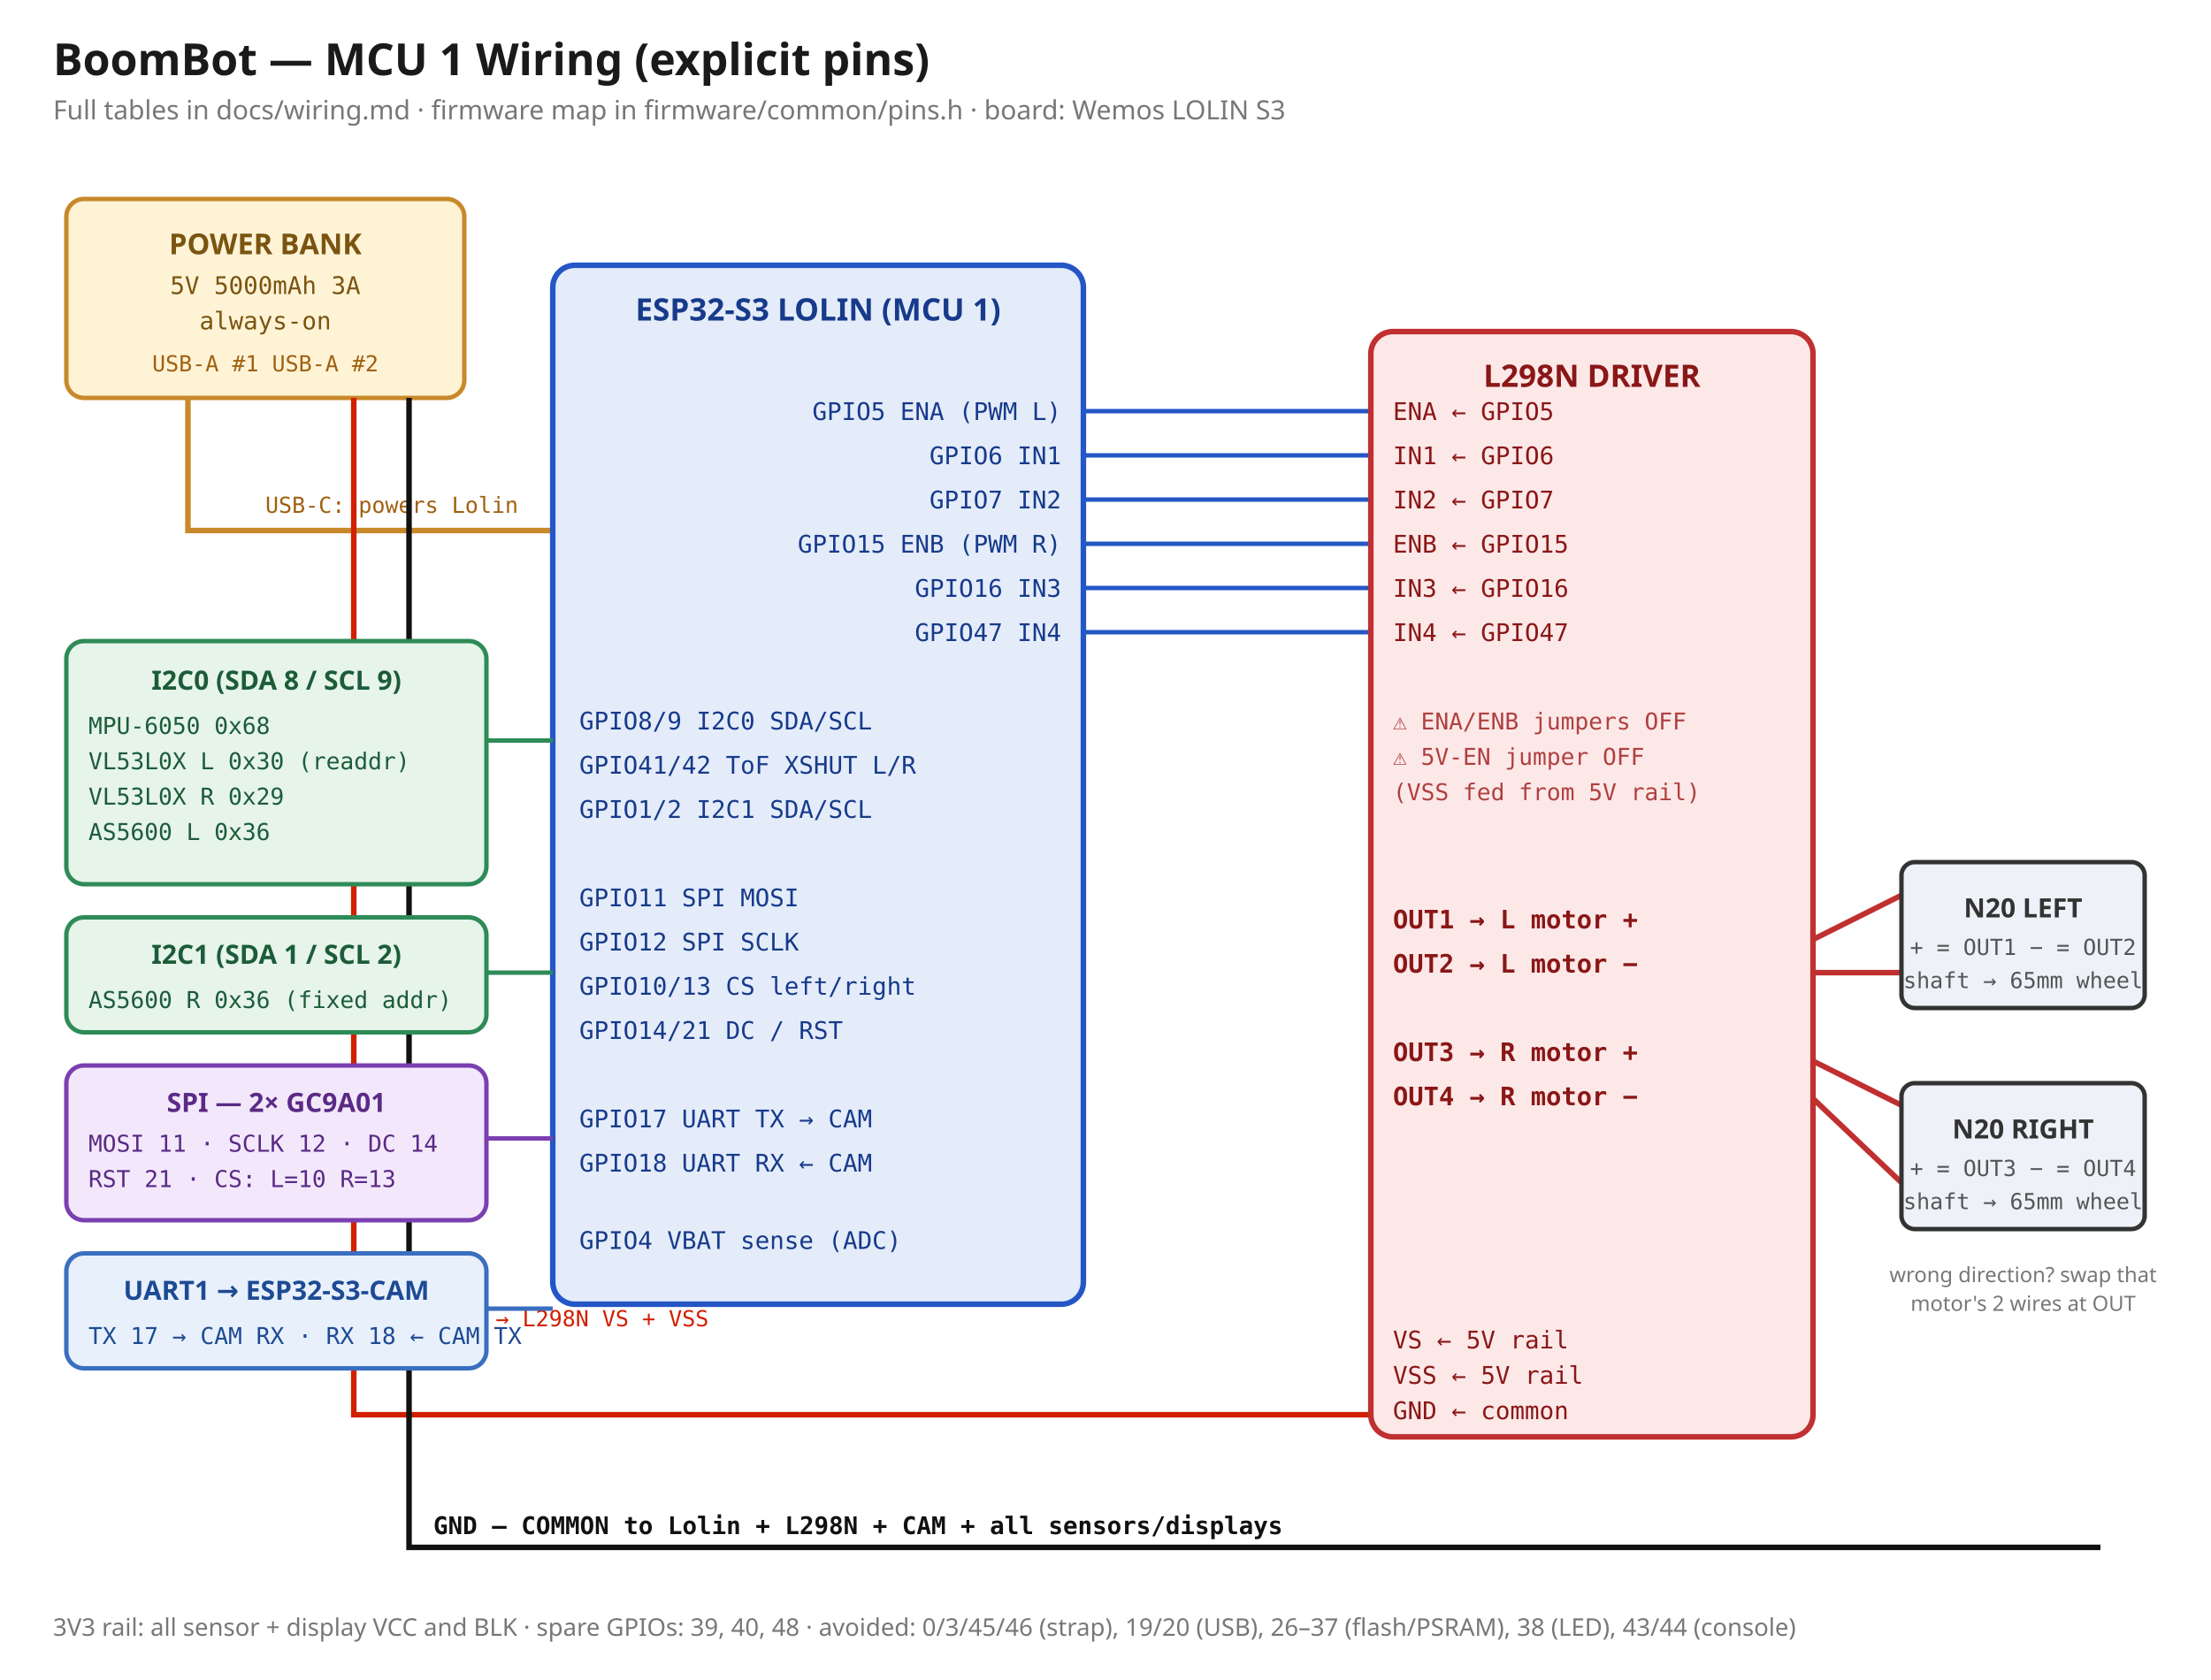
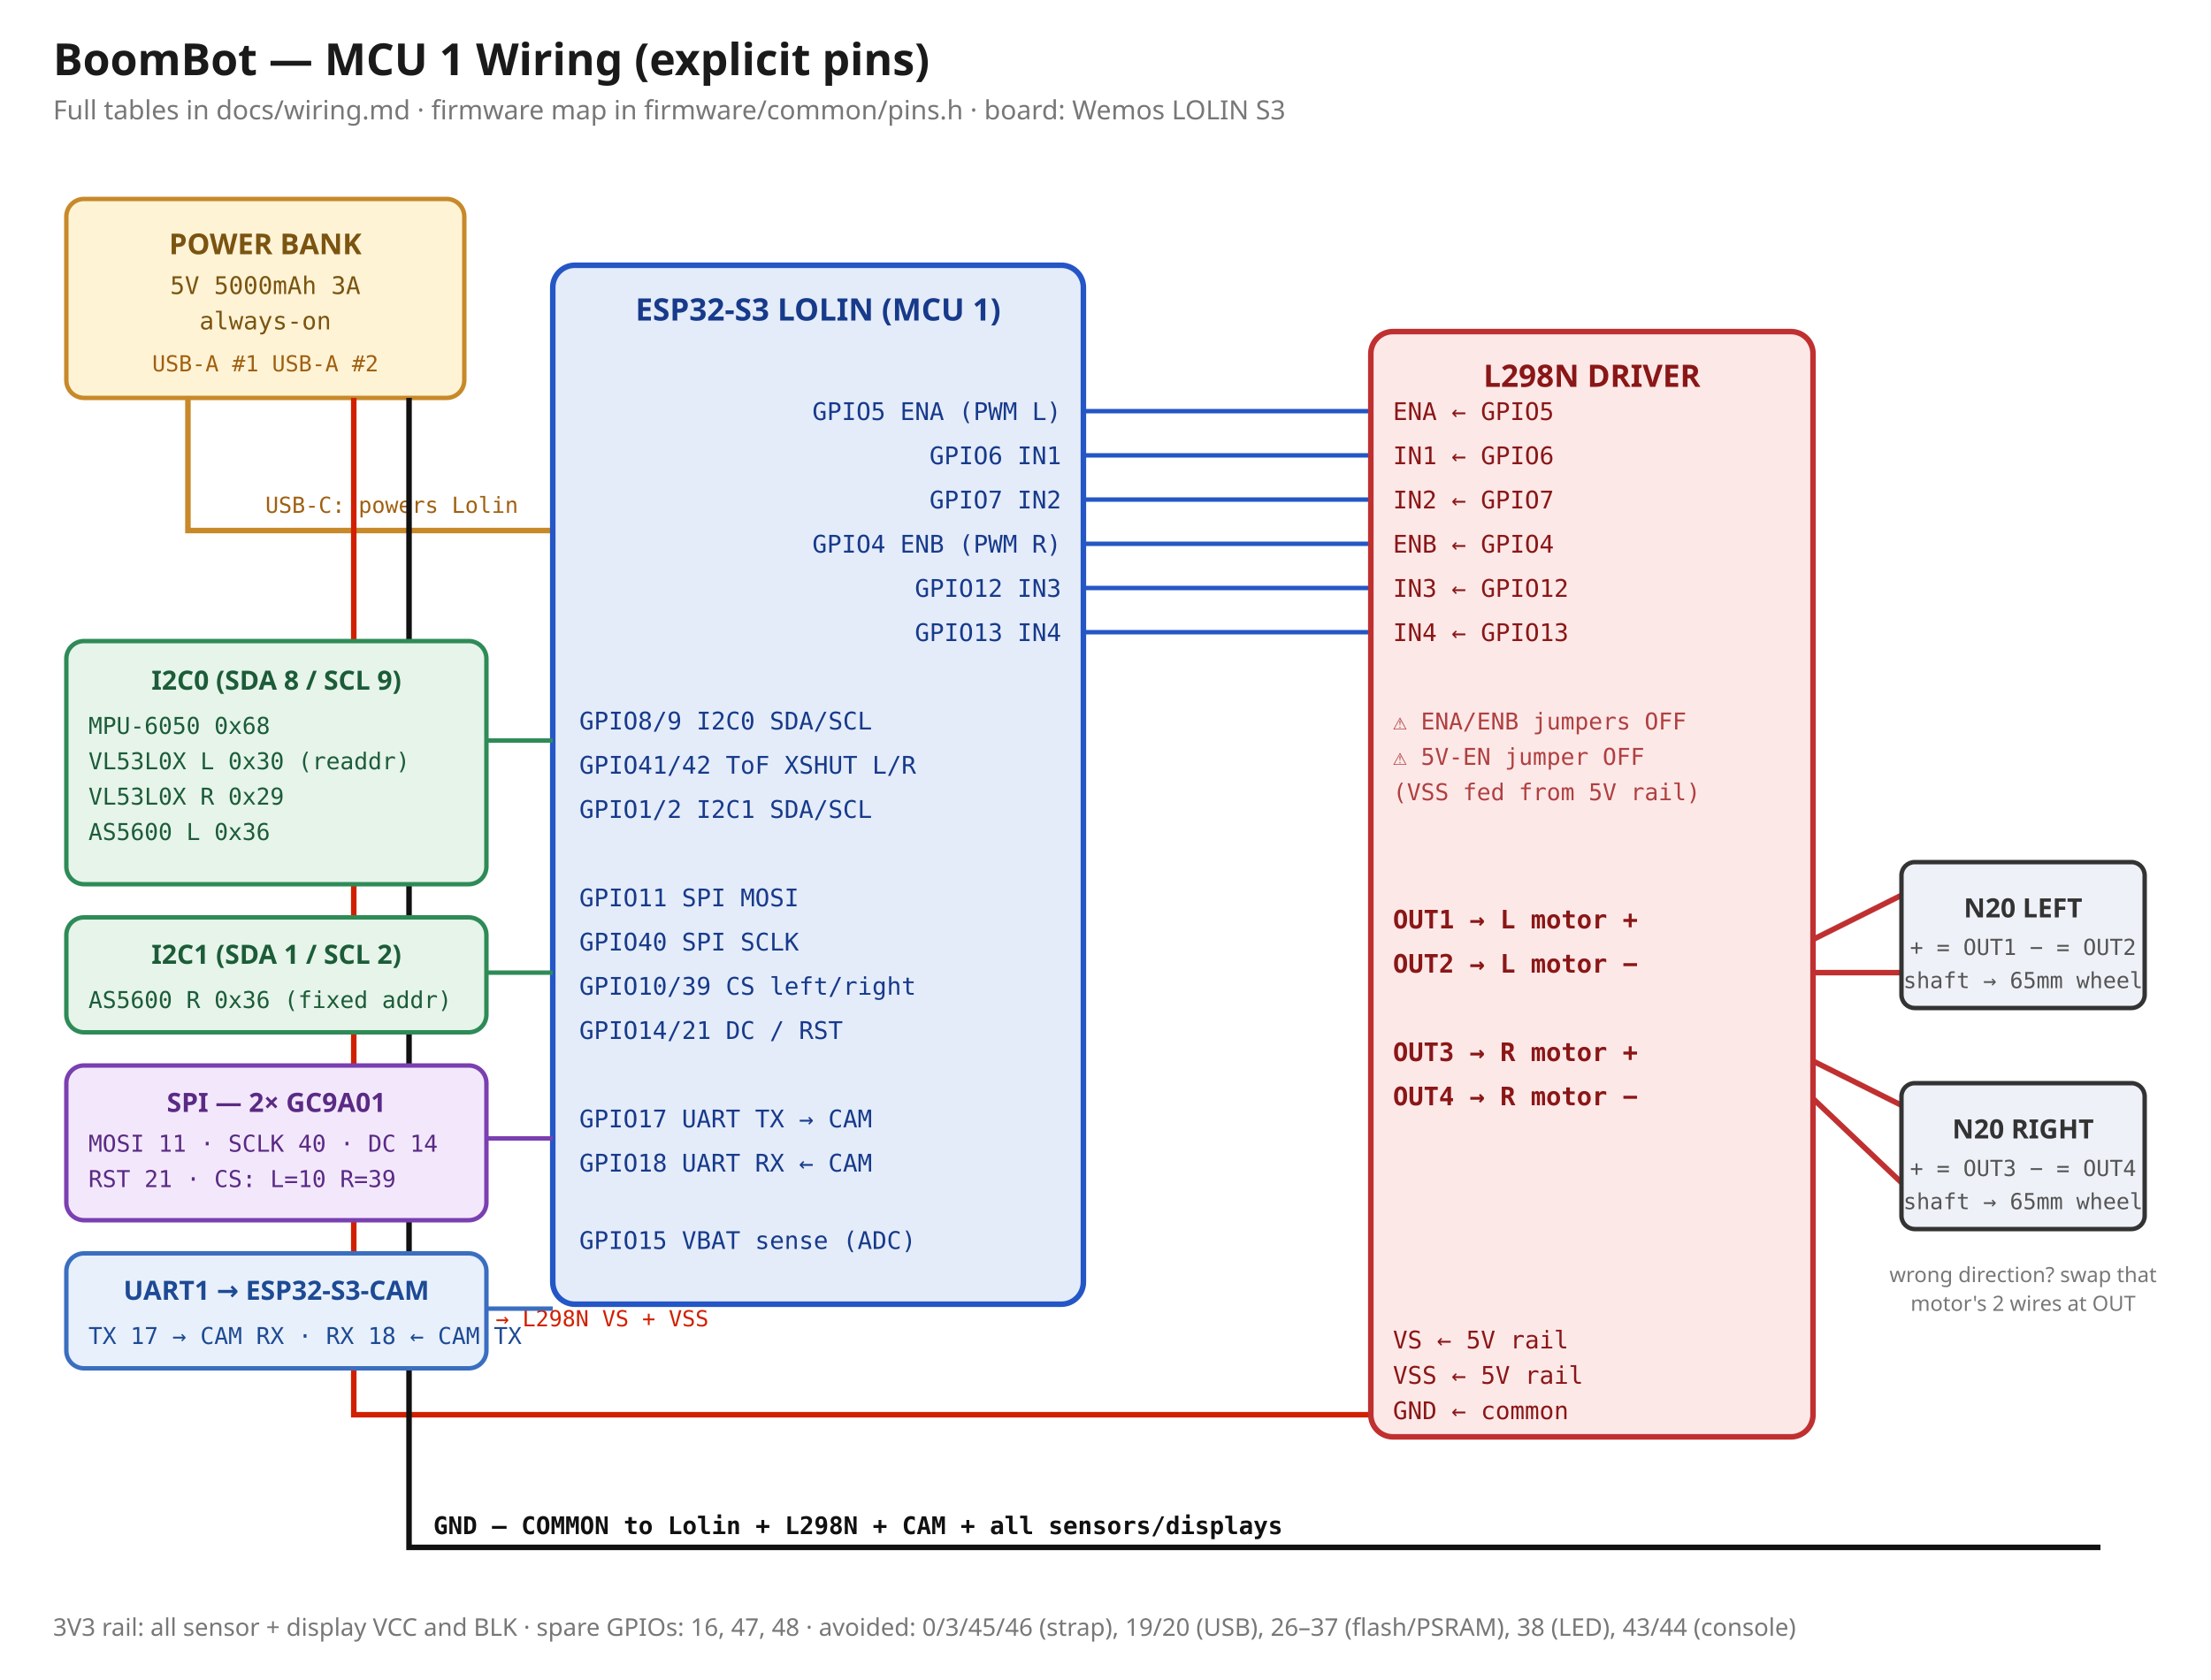
<svg xmlns="http://www.w3.org/2000/svg" width="1000" height="760" viewBox="0 0 1000 760" font-family="monospace">
  <rect width="1000" height="760" fill="#ffffff" />
  <text x="24" y="34" font-size="20" font-weight="700" fill="#1a1a1a" font-family="sans-serif">BoomBot — MCU 1 Wiring (explicit pins)</text>
  <text x="24" y="54" font-size="12" fill="#777" font-family="sans-serif">Full tables in docs/wiring.md · firmware map in firmware/common/pins.h · board: Wemos LOLIN S3</text>
  <rect x="30" y="90" width="180" height="90" rx="8" fill="#fff3d6" stroke="#c8892a" stroke-width="2" />
  <text x="120" y="115" font-size="13" font-weight="700" fill="#7a5410" text-anchor="middle" font-family="sans-serif">POWER BANK</text>
  <text x="120" y="133" font-size="11" fill="#7a5410" text-anchor="middle">5V 5000mAh 3A</text>
  <text x="120" y="149" font-size="11" fill="#7a5410" text-anchor="middle">always-on</text>
  <text x="120" y="168" font-size="10" fill="#a06010" text-anchor="middle">USB-A #1        USB-A #2</text>
  <path d="M85 180 V 240 H 250" fill="none" stroke="#c8892a" stroke-width="2.5" />
  <text x="120" y="232" font-size="10" fill="#a06010">USB-C: powers Lolin</text>
  <path d="M160 180 V 640 H 620" fill="none" stroke="#d12000" stroke-width="2.5" />
  <text x="170" y="600" font-size="10" fill="#d12000">5V (red) → L298N VS + VSS</text>
  <path d="M185 180 V 700 H 950 " fill="none" stroke="#111" stroke-width="2.5" />
  <text x="196" y="694" font-size="11" font-weight="700" fill="#111">GND — COMMON to Lolin + L298N + CAM + all sensors/displays</text>
  <rect x="250" y="120" width="240" height="470" rx="10" fill="#e4ecfa" stroke="#2456c6" stroke-width="2.5" />
  <text x="370" y="145" font-size="14" font-weight="700" fill="#173a8a" text-anchor="middle" font-family="sans-serif">ESP32-S3 LOLIN (MCU 1)</text>
  <g font-size="11" fill="#173a8a">
    <text x="480" y="190" text-anchor="end">GPIO5  ENA (PWM L)</text>
    <text x="480" y="210" text-anchor="end">GPIO6  IN1</text>
    <text x="480" y="230" text-anchor="end">GPIO7  IN2</text>
-     <text x="480" y="250" text-anchor="end">GPIO15 ENB (PWM R)</text>
-     <text x="480" y="270" text-anchor="end">GPIO16 IN3</text>
-     <text x="480" y="290" text-anchor="end">GPIO47 IN4</text>
+     <text x="480" y="250" text-anchor="end">GPIO4  ENB (PWM R)</text>
+     <text x="480" y="270" text-anchor="end">GPIO12 IN3</text>
+     <text x="480" y="290" text-anchor="end">GPIO13 IN4</text>
  </g>
  <g font-size="11" fill="#173a8a">
    <text x="262" y="330">GPIO8/9    I2C0 SDA/SCL</text>
    <text x="262" y="350">GPIO41/42  ToF XSHUT L/R</text>
    <text x="262" y="370">GPIO1/2    I2C1 SDA/SCL</text>
    <text x="262" y="410">GPIO11     SPI MOSI</text>
-     <text x="262" y="430">GPIO12     SPI SCLK</text>
-     <text x="262" y="450">GPIO10/13  CS left/right</text>
+     <text x="262" y="430">GPIO40     SPI SCLK</text>
+     <text x="262" y="450">GPIO10/39  CS left/right</text>
    <text x="262" y="470">GPIO14/21  DC / RST</text>
    <text x="262" y="510">GPIO17     UART TX → CAM</text>
    <text x="262" y="530">GPIO18     UART RX ← CAM</text>
-     <text x="262" y="565">GPIO4      VBAT sense (ADC)</text>
+     <text x="262" y="565">GPIO15     VBAT sense (ADC)</text>
  </g>
  <g stroke="#2456c6" stroke-width="2">
    <line x1="490" y1="186" x2="620" y2="186" />
    <line x1="490" y1="206" x2="620" y2="206" />
    <line x1="490" y1="226" x2="620" y2="226" />
    <line x1="490" y1="246" x2="620" y2="246" />
    <line x1="490" y1="266" x2="620" y2="266" />
    <line x1="490" y1="286" x2="620" y2="286" />
  </g>
  <rect x="620" y="150" width="200" height="500" rx="10" fill="#fde8e8" stroke="#c03030" stroke-width="2.5" />
  <text x="720" y="175" font-size="14" font-weight="700" fill="#8a1717" text-anchor="middle" font-family="sans-serif">L298N DRIVER</text>
  <g font-size="11" fill="#8a1717">
    <text x="630" y="190">ENA ← GPIO5</text>
    <text x="630" y="210">IN1 ← GPIO6</text>
    <text x="630" y="230">IN2 ← GPIO7</text>
-     <text x="630" y="250">ENB ← GPIO15</text>
-     <text x="630" y="270">IN3 ← GPIO16</text>
-     <text x="630" y="290">IN4 ← GPIO47</text>
+     <text x="630" y="250">ENB ← GPIO4</text>
+     <text x="630" y="270">IN3 ← GPIO12</text>
+     <text x="630" y="290">IN4 ← GPIO13</text>
  </g>
  <text x="630" y="330" font-size="10.5" fill="#b04040">⚠ ENA/ENB jumpers OFF</text>
  <text x="630" y="346" font-size="10.5" fill="#b04040">⚠ 5V-EN jumper OFF</text>
  <text x="630" y="362" font-size="10.5" fill="#b04040">   (VSS fed from 5V rail)</text>
  <g font-size="11.5" font-weight="700" fill="#8a1717">
    <text x="630" y="420">OUT1 → L motor +</text>
    <text x="630" y="440">OUT2 → L motor −</text>
    <text x="630" y="480">OUT3 → R motor +</text>
    <text x="630" y="500">OUT4 → R motor −</text>
  </g>
  <g font-size="11" fill="#8a1717">
    <text x="630" y="610">VS  ← 5V rail</text>
    <text x="630" y="626">VSS ← 5V rail</text>
    <text x="630" y="642">GND ← common</text>
  </g>
  <g stroke="#c03030" stroke-width="2.5">
    <line x1="820" y1="425" x2="860" y2="405" />
    <line x1="820" y1="440" x2="860" y2="440" />
    <line x1="820" y1="480" x2="860" y2="500" />
    <line x1="820" y1="497" x2="860" y2="535" />
  </g>
  <rect x="860" y="390" width="110" height="66" rx="6" fill="#eef1f7" stroke="#333" stroke-width="2" />
  <text x="915" y="415" font-size="12" font-weight="700" fill="#333" text-anchor="middle" font-family="sans-serif">N20 LEFT</text>
  <text x="915" y="432" font-size="10" fill="#555" text-anchor="middle">+ = OUT1  − = OUT2</text>
  <text x="915" y="447" font-size="10" fill="#555" text-anchor="middle">shaft → 65mm wheel</text>
  <rect x="860" y="490" width="110" height="66" rx="6" fill="#eef1f7" stroke="#333" stroke-width="2" />
  <text x="915" y="515" font-size="12" font-weight="700" fill="#333" text-anchor="middle" font-family="sans-serif">N20 RIGHT</text>
  <text x="915" y="532" font-size="10" fill="#555" text-anchor="middle">+ = OUT3  − = OUT4</text>
  <text x="915" y="547" font-size="10" fill="#555" text-anchor="middle">shaft → 65mm wheel</text>
  <text x="915" y="580" font-size="9.5" fill="#777" text-anchor="middle" font-family="sans-serif">wrong direction? swap that</text>
  <text x="915" y="593" font-size="9.5" fill="#777" text-anchor="middle" font-family="sans-serif">motor's 2 wires at OUT</text>
  <rect x="30" y="290" width="190" height="110" rx="8" fill="#e6f4ea" stroke="#2e8b57" stroke-width="2" />
  <text x="125" y="312" font-size="12" font-weight="700" fill="#1c5c38" text-anchor="middle" font-family="sans-serif">I2C0 (SDA 8 / SCL 9)</text>
  <g font-size="10.5" fill="#1c5c38">
    <text x="40" y="332">MPU-6050        0x68</text>
    <text x="40" y="348">VL53L0X L  0x30 (readdr)</text>
    <text x="40" y="364">VL53L0X R  0x29</text>
    <text x="40" y="380">AS5600 L        0x36</text>
  </g>
  <line x1="220" y1="335" x2="250" y2="335" stroke="#2e8b57" stroke-width="2" />
  <rect x="30" y="415" width="190" height="52" rx="8" fill="#e6f4ea" stroke="#2e8b57" stroke-width="2" />
  <text x="125" y="436" font-size="12" font-weight="700" fill="#1c5c38" text-anchor="middle" font-family="sans-serif">I2C1 (SDA 1 / SCL 2)</text>
  <text x="40" y="456" font-size="10.5" fill="#1c5c38">AS5600 R  0x36 (fixed addr)</text>
  <line x1="220" y1="440" x2="250" y2="440" stroke="#2e8b57" stroke-width="2" />
  <rect x="30" y="482" width="190" height="70" rx="8" fill="#f3e8fb" stroke="#7a3fb0" stroke-width="2" />
  <text x="125" y="503" font-size="12" font-weight="700" fill="#5a2a85" text-anchor="middle" font-family="sans-serif">SPI — 2× GC9A01</text>
  <g font-size="10.5" fill="#5a2a85">
-     <text x="40" y="521">MOSI 11 · SCLK 12 · DC 14</text>
-     <text x="40" y="537">RST 21 · CS: L=10  R=13</text>
+     <text x="40" y="521">MOSI 11 · SCLK 40 · DC 14</text>
+     <text x="40" y="537">RST 21 · CS: L=10  R=39</text>
  </g>
  <line x1="220" y1="515" x2="250" y2="515" stroke="#7a3fb0" stroke-width="2" />
  <rect x="30" y="567" width="190" height="52" rx="8" fill="#e8f0fb" stroke="#3a6ec0" stroke-width="2" />
  <text x="125" y="588" font-size="12" font-weight="700" fill="#1d4a94" text-anchor="middle" font-family="sans-serif">UART1 → ESP32-S3-CAM</text>
  <text x="40" y="608" font-size="10.5" fill="#1d4a94">TX 17 → CAM RX · RX 18 ← CAM TX</text>
  <line x1="220" y1="592" x2="250" y2="592" stroke="#3a6ec0" stroke-width="2" />
-   <text x="24" y="740" font-size="11" fill="#777" font-family="sans-serif">3V3 rail: all sensor + display VCC and BLK · spare GPIOs: 39, 40, 48 · avoided: 0/3/45/46 (strap), 19/20 (USB), 26–37 (flash/PSRAM), 38 (LED), 43/44 (console)</text>
+   <text x="24" y="740" font-size="11" fill="#777" font-family="sans-serif">3V3 rail: all sensor + display VCC and BLK · spare GPIOs: 16, 47, 48 · avoided: 0/3/45/46 (strap), 19/20 (USB), 26–37 (flash/PSRAM), 38 (LED), 43/44 (console)</text>
</svg>
